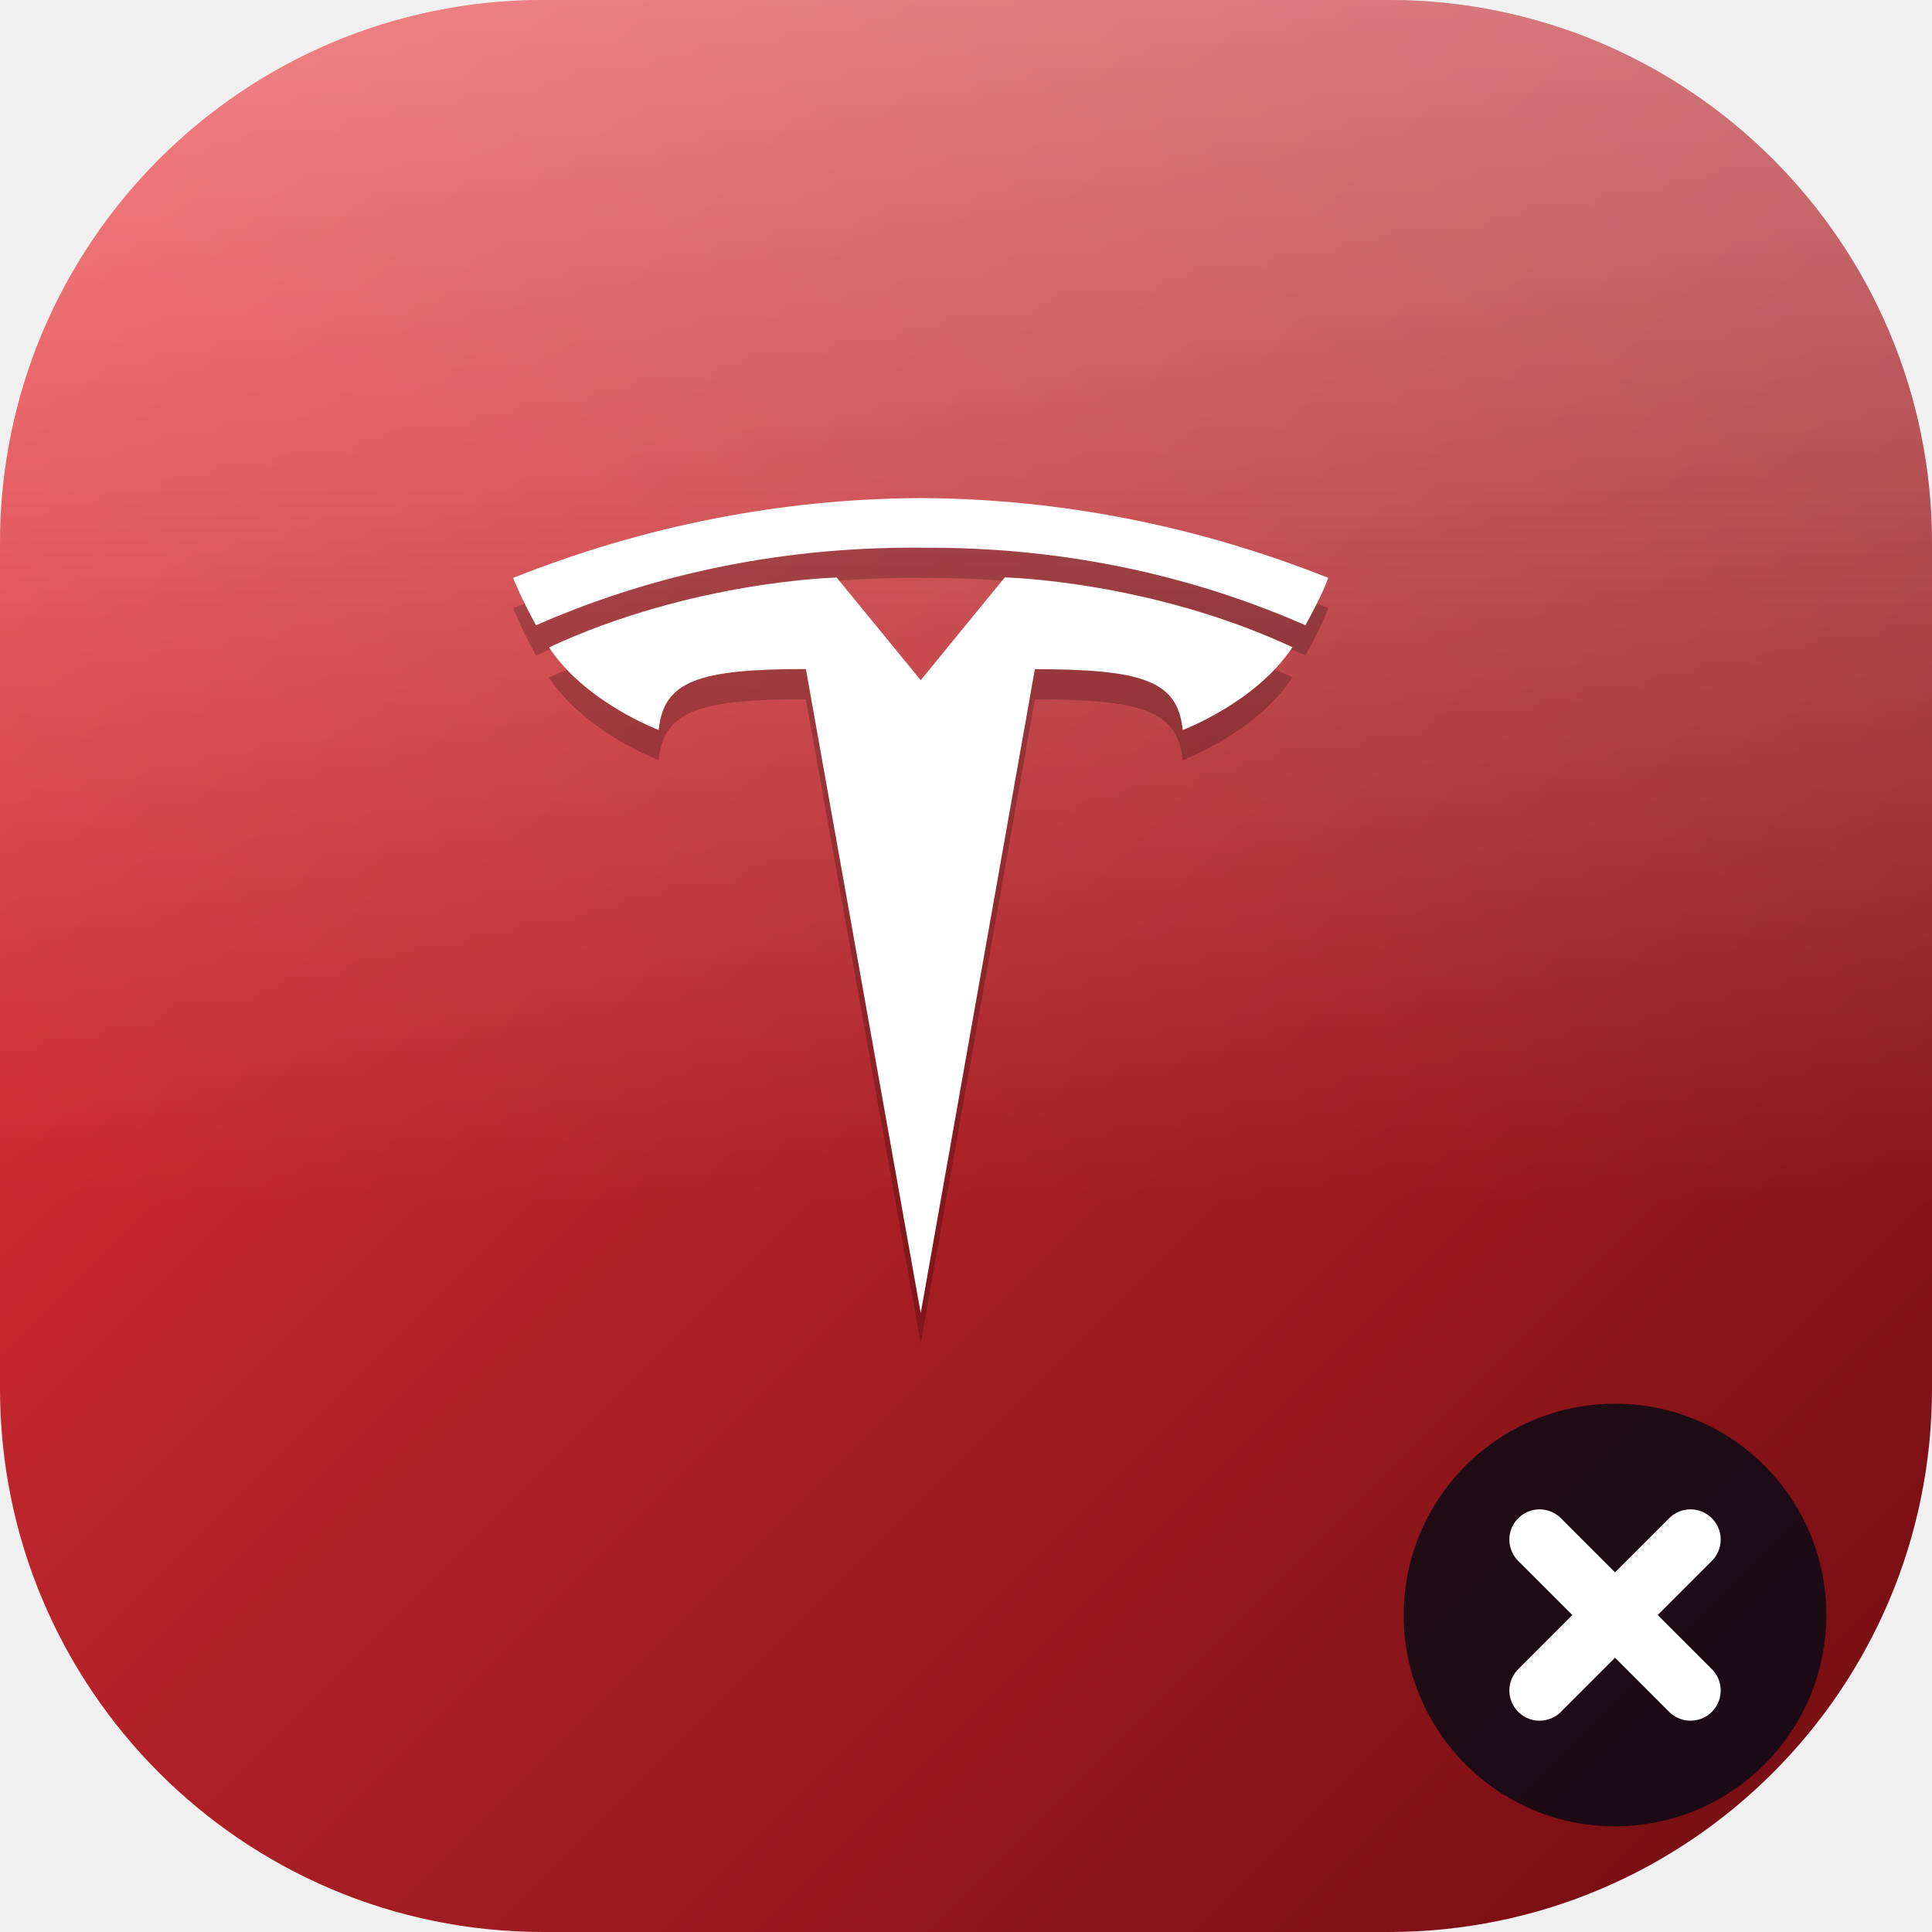
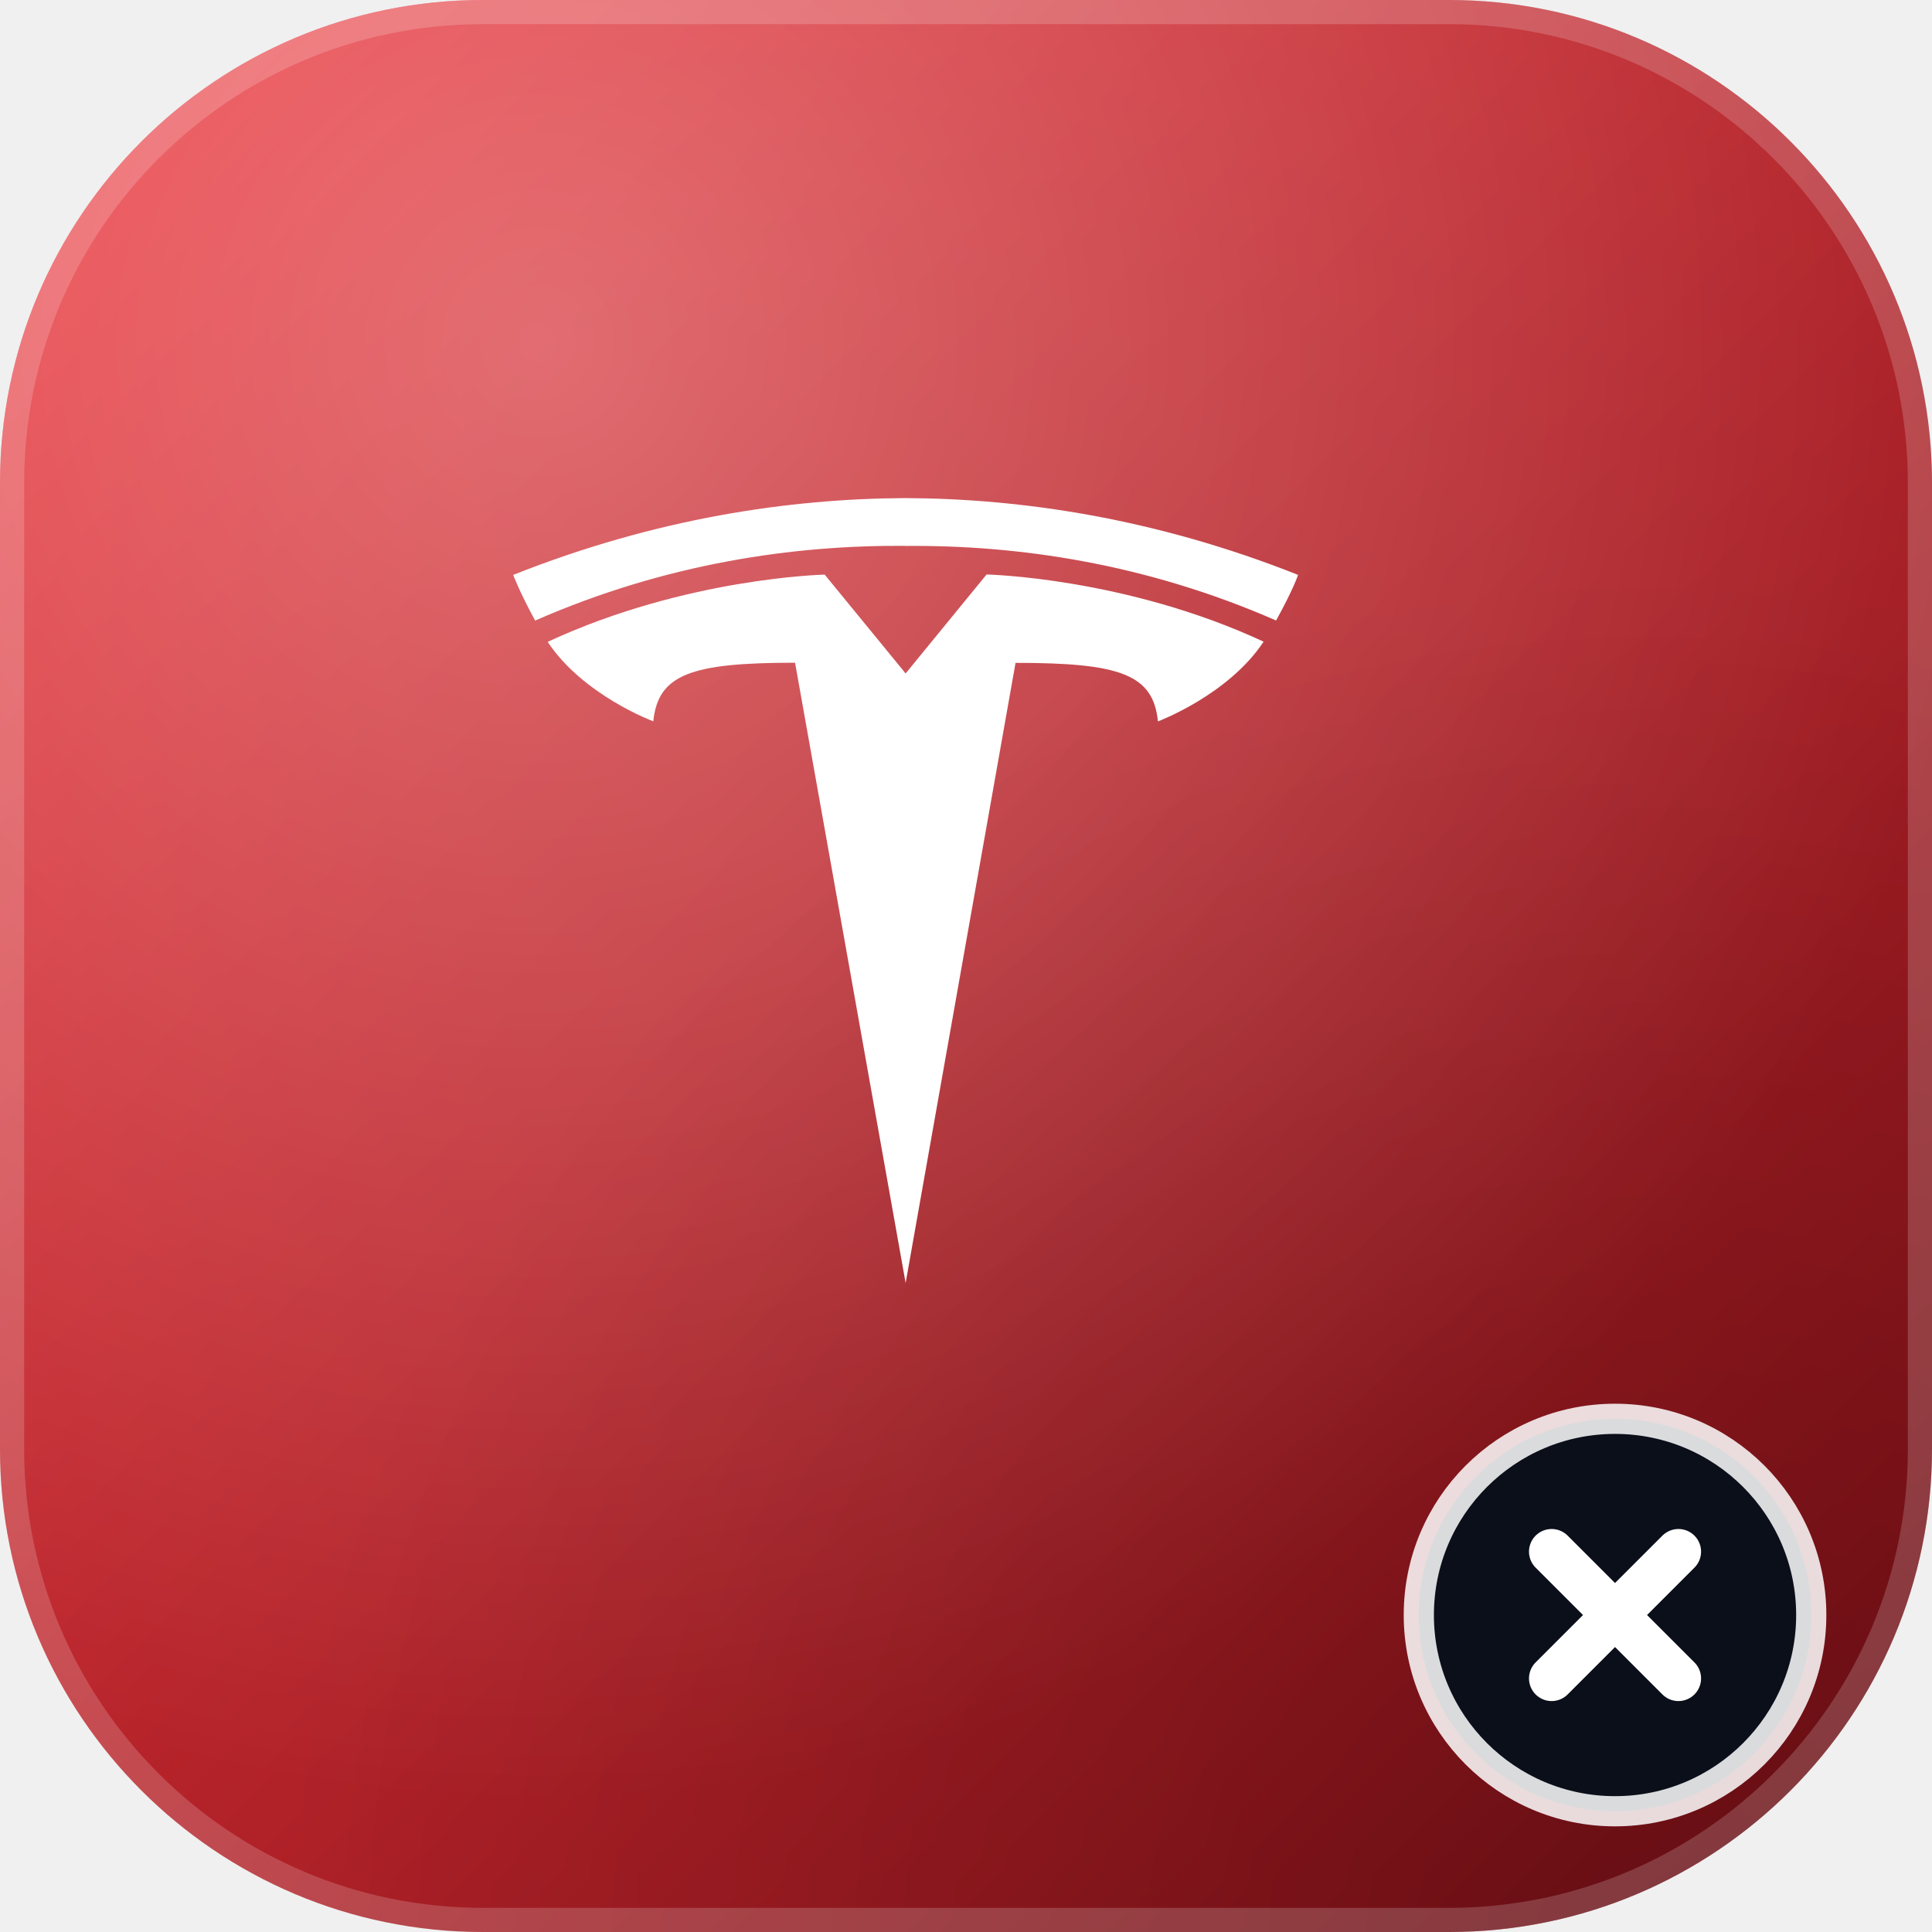
<svg xmlns="http://www.w3.org/2000/svg" viewBox="0 0 128 128" width="128" height="128">
  <defs>
-     <linearGradient id="g" x1="0" y1="0" x2="1" y2="1">
+     <linearGradient id="bg" x1="0" y1="0" x2="1" y2="1">
      <stop offset="0" stop-color="#F0373D" />
-       <stop offset="1" stop-color="#6E0B10" />
+       <stop offset="1" stop-color="#7A0F16" />
    </linearGradient>
-     <linearGradient id="h" x1="0" y1="0" x2="0" y2="1">
-       <stop offset="0" stop-color="#fff" stop-opacity=".38" />
+     <radialGradient id="lt" cx=".28" cy=".18" r=".75">
+       <stop offset="0" stop-color="#fff" stop-opacity=".30" />
      <stop offset="1" stop-color="#fff" stop-opacity="0" />
-     </linearGradient>
-     <clipPath id="c">
-       <rect width="128" height="128" rx="36" />
-     </clipPath>
+     </radialGradient>
+     <radialGradient id="dk" cx=".85" cy="1" r=".7">
+       <stop offset="0" stop-color="#000" stop-opacity=".22" />
+       <stop offset="1" stop-color="#000" stop-opacity="0" />
+     </radialGradient>
  </defs>
-   <g clip-path="url(#c)">
-     <rect width="128" height="128" fill="url(#g)" />
-     <rect width="128" height="80" fill="url(#h)" />
-     <g transform="translate(0 2)" fill="#000" color="#000" opacity=".22">
-       <path transform="translate(34.00 33.00) scale(2.25)" d="M12 5.362l2.475-3.026s4.245.09 8.471 2.054c-1.082 1.636-3.231 2.438-3.231 2.438-.146-1.439-1.154-1.79-4.354-1.79L12 24 8.619 5.034c-3.18 0-4.188.354-4.335 1.792 0 0-2.146-.795-3.229-2.43C5.28 2.431 9.525 2.34 9.525 2.34L12 5.362l-.004.002H12v-.002zm0-3.899c3.415-.03 7.326.528 11.328 2.28.535-.968.672-1.395.672-1.395C19.625.612 15.528.015 12 0 8.472.015 4.375.61 0 2.349c0 0 .195.525.672 1.396C4.674 1.989 8.585 1.435 12 1.46v.003z" />
-     </g>
-     <g fill="#fff" color="#fff">
-       <path transform="translate(34.00 33.00) scale(2.25)" d="M12 5.362l2.475-3.026s4.245.09 8.471 2.054c-1.082 1.636-3.231 2.438-3.231 2.438-.146-1.439-1.154-1.79-4.354-1.79L12 24 8.619 5.034c-3.18 0-4.188.354-4.335 1.792 0 0-2.146-.795-3.229-2.43C5.28 2.431 9.525 2.34 9.525 2.34L12 5.362l-.004.002H12v-.002zm0-3.899c3.415-.03 7.326.528 11.328 2.28.535-.968.672-1.395.672-1.395C19.625.612 15.528.015 12 0 8.472.015 4.375.61 0 2.349c0 0 .195.525.672 1.396C4.674 1.989 8.585 1.435 12 1.46v.003z" />
-     </g>
-     <circle cx="107" cy="107" r="14" fill="#040A14" fill-opacity=".8" />
-     <path d="M102 102l10 10M112 102l-10 10" stroke="#fff" stroke-width="4" stroke-linecap="round" />
-   </g>
+   <rect width="128" height="128" rx="32" fill="url(#bg)" />
+   <rect width="128" height="128" rx="32" fill="url(#lt)" />
+   <rect width="128" height="128" rx="32" fill="url(#dk)" />
+   <path fill="#fff" transform="translate(34.00 33.00) scale(2.1667)" d="M12 5.362l2.475-3.026s4.245.09 8.471 2.054c-1.082 1.636-3.231 2.438-3.231 2.438-.146-1.439-1.154-1.79-4.354-1.79L12 24 8.619 5.034c-3.18 0-4.188.354-4.335 1.792 0 0-2.146-.795-3.229-2.43C5.28 2.431 9.525 2.34 9.525 2.34L12 5.362l-.004.002H12v-.002zm0-3.899c3.415-.03 7.326.528 11.328 2.28.535-.968.672-1.395.672-1.395C19.625.612 15.528.015 12 0 8.472.015 4.375.61 0 2.349c0 0 .195.525.672 1.396C4.674 1.989 8.585 1.435 12 1.46v.003z" />
+   <rect x=".8" y=".8" width="126.4" height="126.4" rx="31.2" fill="none" stroke="#fff" stroke-opacity=".18" stroke-width="1.6" />
+   <circle cx="107" cy="107" r="13" fill="#0A0F1A" stroke="#fff" stroke-opacity=".85" stroke-width="2" />
+   <path d="M102.8 102.8l8.4 8.4M111.2 102.8l-8.4 8.4" stroke="#fff" stroke-width="3" stroke-linecap="round" />
</svg>
